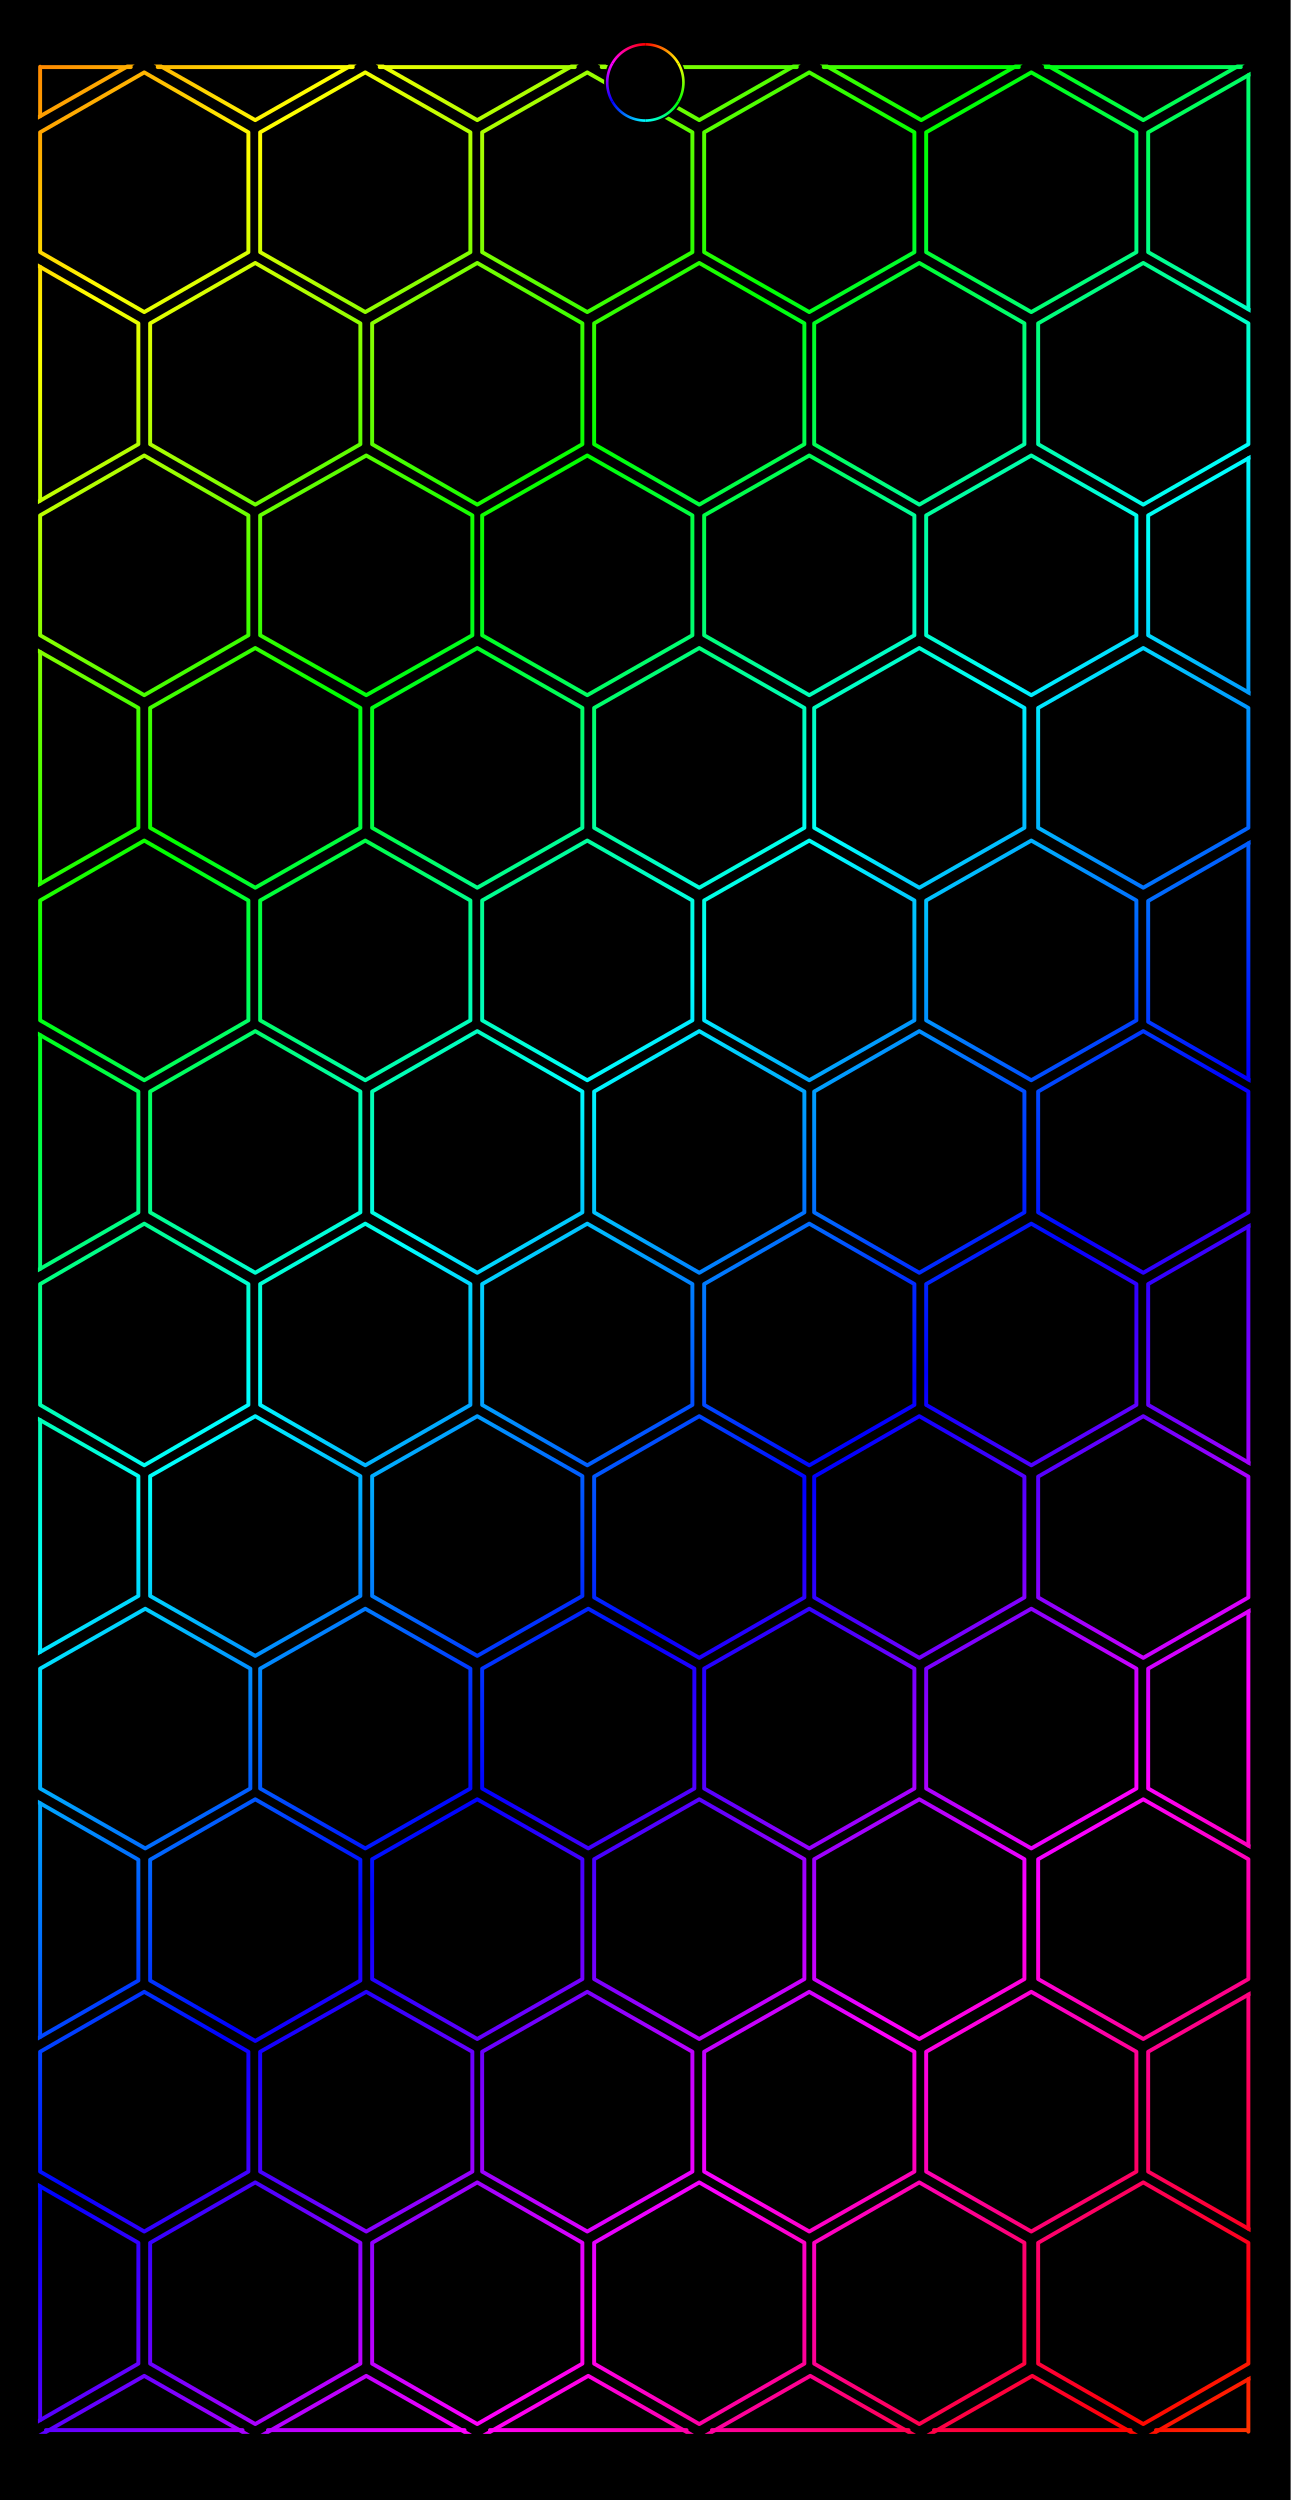
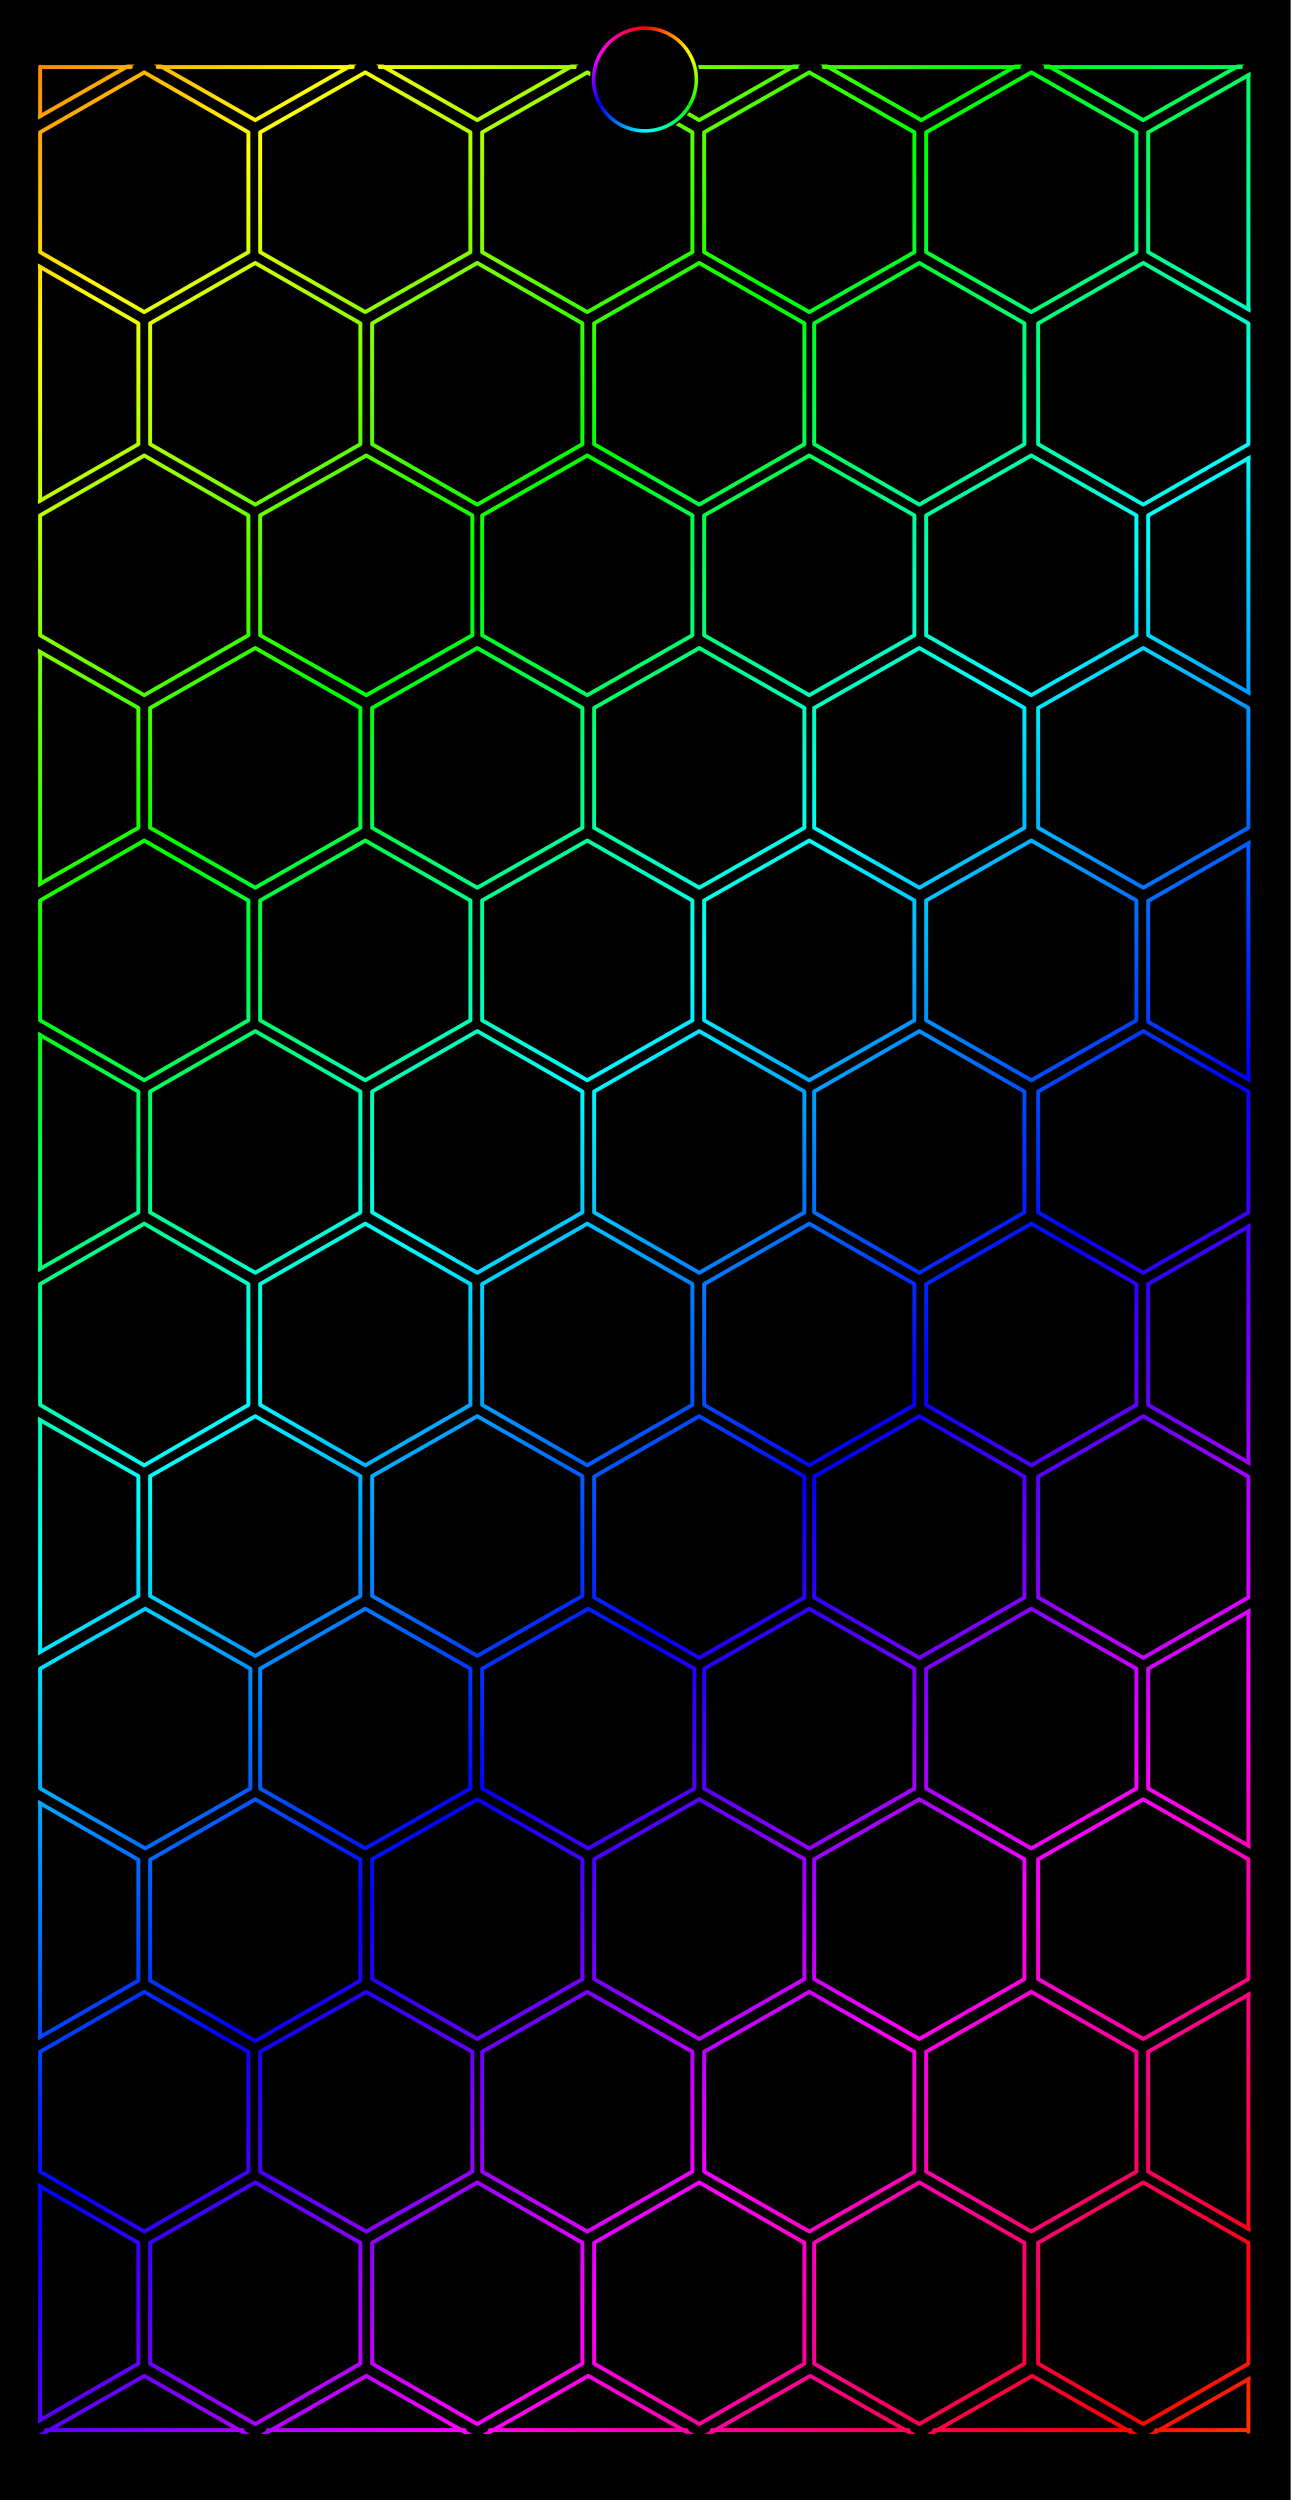
<svg xmlns="http://www.w3.org/2000/svg" width="1080" height="2092" viewBox="0 0 1080 2092">
  <defs>
    <linearGradient id="rainbow" gradientUnits="userSpaceOnUse" x1="0" y1="0" x2="1219.246" y2="1286.926">
      <stop offset="0" stop-color="#ff0097" />
      <stop offset="0.076" stop-color="#ff0000" />
      <stop offset="0.205" stop-color="#ffff00" />
      <stop offset="0.335" stop-color="#00ff00" />
      <stop offset="0.464" stop-color="#00ffff" />
      <stop offset="0.593" stop-color="#0000ff" />
      <stop offset="0.722" stop-color="#ff00ff" />
      <stop offset="0.851" stop-color="#ff0000" />
      <stop offset="0.98" stop-color="#ffff00" />
      <stop offset="1" stop-color="#d8ff00" />
    </linearGradient>
    <clipPath id="pattern-clip" data-edges="aligned">
      <rect x="339.88" y="32" width="617.24" height="1206" />
    </clipPath>
-     <linearGradient id="camera-0" gradientUnits="userSpaceOnUse" x1="540" y1="37.104" x2="567.622" y2="53.052">
+     <linearGradient id="camera-0" gradientUnits="userSpaceOnUse" x1="539.7" y1="23.519" x2="576.948" y2="45.025">
      <stop stop-color="#ff0000" />
      <stop offset="1" stop-color="#ffff00" />
    </linearGradient>
-     <linearGradient id="camera-1" gradientUnits="userSpaceOnUse" x1="567.622" y1="53.052" x2="567.622" y2="84.948">
+     <linearGradient id="camera-1" gradientUnits="userSpaceOnUse" x1="576.948" y1="45.025" x2="576.948" y2="88.035">
      <stop stop-color="#ffff00" />
      <stop offset="1" stop-color="#00ff00" />
    </linearGradient>
-     <linearGradient id="camera-2" gradientUnits="userSpaceOnUse" x1="567.622" y1="84.948" x2="540" y2="100.896">
+     <linearGradient id="camera-2" gradientUnits="userSpaceOnUse" x1="576.948" y1="88.035" x2="539.7" y2="109.541">
      <stop stop-color="#00ff00" />
      <stop offset="1" stop-color="#00ffff" />
    </linearGradient>
-     <linearGradient id="camera-3" gradientUnits="userSpaceOnUse" x1="540" y1="100.896" x2="512.378" y2="84.948">
+     <linearGradient id="camera-3" gradientUnits="userSpaceOnUse" x1="539.7" y1="109.541" x2="502.452" y2="88.035">
      <stop stop-color="#00ffff" />
      <stop offset="1" stop-color="#0000ff" />
    </linearGradient>
-     <linearGradient id="camera-4" gradientUnits="userSpaceOnUse" x1="512.378" y1="84.948" x2="512.378" y2="53.052">
+     <linearGradient id="camera-4" gradientUnits="userSpaceOnUse" x1="502.452" y1="88.035" x2="502.452" y2="45.025">
      <stop stop-color="#0000ff" />
      <stop offset="1" stop-color="#ff00ff" />
    </linearGradient>
-     <linearGradient id="camera-5" gradientUnits="userSpaceOnUse" x1="512.378" y1="53.052" x2="540" y2="37.104">
+     <linearGradient id="camera-5" gradientUnits="userSpaceOnUse" x1="502.452" y1="45.025" x2="539.7" y2="23.519">
      <stop stop-color="#ff00ff" />
      <stop offset="1" stop-color="#ff0000" />
    </linearGradient>
  </defs>
  <rect width="1080" height="2092" fill="#000" />
  <g transform="translate(27 54) scale(1.644 1.644) translate(-337 -32)" clip-path="url(#pattern-clip)">
    <path d="M337.5,-61.704L391,-31.204L391,29.796L337.5,60.296L284,29.796L284,-31.204ZM450.5,-61.704L504,-31.204L504,29.796L450.5,60.296L397,29.796L397,-31.204ZM563.5,-61.704L617,-31.204L617,29.796L563.5,60.296L510,29.796L510,-31.204ZM676.5,-61.704L730,-31.204L730,29.796L676.5,60.296L623,29.796L623,-31.204ZM789.5,-61.704L843,-31.204L843,29.796L789.5,60.296L736,29.796L736,-31.204ZM902.5,-61.704L956,-31.204L956,29.796L902.5,60.296L849,29.796L849,-31.204ZM394,36L447,66.5L447,127.5L394,158L341,127.5L341,66.5ZM506.5,36L560,66.5L560,127.5L506.5,158L453,127.5L453,66.5ZM619.5,36L673,66.5L673,127.5L619.5,158L566,127.5L566,66.5ZM732.5,36L786,66.5L786,127.5L732.5,158L679,127.5L679,66.5ZM845.5,36L899,66.5L899,127.5L845.5,158L792,127.5L792,66.5ZM958.5,36L1012,66.5L1012,127.5L958.5,158L905,127.5L905,66.5ZM337.5,133L391,163.75L391,225.25L337.5,256L284,225.25L284,163.75ZM450.5,133L504,163.75L504,225.25L450.5,256L397,225.25L397,163.75ZM563.5,133L617,163.75L617,225.25L563.5,256L510,225.25L510,163.75ZM676.5,133L730,163.75L730,225.25L676.5,256L623,225.25L623,163.75ZM788.5,133L842,163.75L842,225.25L788.5,256L735,225.25L735,163.75ZM902.5,133L956,163.75L956,225.25L902.5,256L849,225.25L849,163.75ZM1014.5,133L1068,163.75L1068,225.25L1014.5,256L961,225.25L961,163.75ZM394,231L447,261.5L447,322.5L394,353L341,322.5L341,261.5ZM507,231L561,261.5L561,322.5L507,353L453,322.5L453,261.5ZM619.5,231L673,261.5L673,322.5L619.5,353L566,322.5L566,261.5ZM732.5,231L786,261.5L786,322.5L732.5,353L679,322.5L679,261.5ZM845.5,231L899,261.5L899,322.5L845.5,353L792,322.5L792,261.5ZM958.5,231L1012,261.5L1012,322.5L958.5,353L905,322.5L905,261.5ZM337.5,329L391,359.5L391,420.5L337.5,451L284,420.5L284,359.5ZM450.5,329L504,359.5L504,420.5L450.5,451L397,420.5L397,359.5ZM563.5,329L617,359.5L617,420.5L563.5,451L510,420.5L510,359.5ZM676.5,329L730,359.5L730,420.5L676.5,451L623,420.5L623,359.5ZM788.5,329L842,359.5L842,420.5L788.5,451L735,420.5L735,359.5ZM902.5,329L956,359.5L956,420.5L902.5,451L849,420.5L849,359.5ZM1014.5,329L1068,359.75L1068,421.25L1014.5,452L961,421.25L961,359.75ZM394,427L447,457.5L447,518.5L394,549L341,518.5L341,457.5ZM506.5,427L560,457.5L560,518.5L506.5,549L453,518.5L453,457.5ZM619.5,427L673,457.5L673,518.5L619.5,549L566,518.5L566,457.5ZM732.5,427L786,457.5L786,518.5L732.5,549L679,518.5L679,457.5ZM845.5,427L899,457.5L899,518.5L845.5,549L792,518.5L792,457.5ZM958.5,427L1012,457.75L1012,519.25L958.5,550L905,519.25L905,457.75ZM337.5,524L391,554.75L391,616.25L337.5,647L284,616.25L284,554.75ZM450.5,524L504,554.75L504,616.25L450.5,647L397,616.25L397,554.75ZM563.5,524L617,554.75L617,616.25L563.5,647L510,616.25L510,554.75ZM676.5,524L730,554.75L730,616.25L676.5,647L623,616.25L623,554.75ZM788.5,524L842,554.75L842,616.25L788.5,647L735,616.25L735,554.75ZM902.5,524L956,554.75L956,616.25L902.5,647L849,616.25L849,554.75ZM1014.5,524L1068,554.75L1068,616.25L1014.5,647L961,616.25L961,554.75ZM394,622L447,652.75L447,714.25L394,745L341,714.25L341,652.75ZM506.5,622L560,652.75L560,714.25L506.5,745L453,714.25L453,652.75ZM619.5,622L673,652.75L673,714.25L619.5,745L566,714.25L566,652.75ZM732.5,622L786,652.75L786,714.25L732.5,745L679,714.25L679,652.75ZM845.5,622L899,652.75L899,714.25L845.5,745L792,714.25L792,652.75ZM958.5,622L1012,652.75L1012,714.25L958.5,745L905,714.25L905,652.75ZM337.5,720L391,750.5L391,811.5L337.5,842L284,811.5L284,750.5ZM450.5,720L504,750.5L504,811.5L450.5,842L397,811.5L397,750.5ZM563.5,720L617,750.5L617,811.5L563.5,842L510,811.5L510,750.5ZM676.5,720L730,750.75L730,812.25L676.5,843L623,812.25L623,750.75ZM788.5,720L842,750.75L842,812.25L788.5,843L735,812.25L735,750.75ZM902.5,720L956,750.75L956,812.25L902.5,843L849,812.25L849,750.75ZM1014.5,720L1068,750.5L1068,811.5L1014.5,842L961,811.5L961,750.5ZM394.5,818L448,848.5L448,909.5L394.5,940L341,909.5L341,848.5ZM506.5,818L560,848.5L560,909.5L506.5,940L453,909.5L453,848.5ZM620,818L674,848.5L674,909.5L620,940L566,909.5L566,848.5ZM732.5,818L786,848.5L786,909.5L732.5,940L679,909.5L679,848.5ZM845.5,818L899,848.5L899,909.5L845.5,940L792,909.5L792,848.5ZM958.5,818L1012,848.5L1012,909.5L958.5,940L905,909.5L905,848.5ZM337.5,915L391,945.75L391,1007.25L337.5,1038L284,1007.25L284,945.75ZM450.5,915L504,945.75L504,1007.25L450.5,1038L397,1007.25L397,945.75ZM563.5,915L617,945.5L617,1006.5L563.5,1037L510,1006.5L510,945.5ZM676.5,915L730,945.5L730,1006.5L676.5,1037L623,1006.5L623,945.5ZM788.5,915L842,945.5L842,1006.5L788.5,1037L735,1006.5L735,945.5ZM902.5,915L956,945.5L956,1006.5L902.5,1037L849,1006.5L849,945.5ZM1014.5,915L1068,945.5L1068,1006.5L1014.5,1037L961,1006.5L961,945.5ZM394,1013L447,1043.5L447,1104.5L394,1135L341,1104.5L341,1043.5ZM507,1013L561,1043.5L561,1104.5L507,1135L453,1104.5L453,1043.5ZM619.5,1013L673,1043.5L673,1104.5L619.5,1135L566,1104.5L566,1043.5ZM732.5,1013L786,1043.5L786,1104.5L732.5,1135L679,1104.5L679,1043.5ZM845.5,1013L899,1043.5L899,1104.5L845.5,1135L792,1104.5L792,1043.5ZM958.5,1013L1012,1043.5L1012,1104.5L958.5,1135L905,1104.5L905,1043.5ZM337.5,1110L391,1140.75L391,1202.25L337.5,1233L284,1202.25L284,1140.75ZM450.5,1110L504,1140.75L504,1202.25L450.5,1233L397,1202.25L397,1140.75ZM563.5,1110L617,1140.75L617,1202.25L563.5,1233L510,1202.25L510,1140.75ZM676.5,1110L730,1140.75L730,1202.25L676.5,1233L623,1202.25L623,1140.75ZM788.5,1110L842,1140.75L842,1202.25L788.5,1233L735,1202.25L735,1140.75ZM902.5,1110L956,1140.75L956,1202.25L902.5,1233L849,1202.25L849,1140.75ZM1014.5,1110L1068,1140.75L1068,1202.25L1014.5,1233L961,1202.25L961,1140.75ZM394,1208.476L447.5,1238.976L447.5,1299.976L394,1330.476L340.5,1299.976L340.5,1238.976ZM507,1208.476L560.5,1238.976L560.5,1299.976L507,1330.476L453.5,1299.976L453.5,1238.976ZM620,1208.476L673.5,1238.976L673.5,1299.976L620,1330.476L566.5,1299.976L566.5,1238.976ZM733,1208.476L786.5,1238.976L786.5,1299.976L733,1330.476L679.5,1299.976L679.5,1238.976ZM846,1208.476L899.5,1238.976L899.5,1299.976L846,1330.476L792.5,1299.976L792.5,1238.976ZM959,1208.476L1012.5,1238.976L1012.5,1299.976L959,1330.476L905.5,1299.976L905.5,1238.976Z" fill="none" stroke="url(#rainbow)" stroke-width="2" stroke-linejoin="round" />
    <path d="M341,33.304L387.134,33.304M400.866,33.304L500.134,33.304M513.866,33.304L613.134,33.304M626.866,33.304L726.134,33.304M739.866,33.304L839.134,33.304M852.866,33.304L952.134,33.304M343.967,1236.088L444.033,1236.088M456.967,1236.088L557.033,1236.088M569.967,1236.088L670.033,1236.088M682.967,1236.088L783.033,1236.088M795.967,1236.088L896.033,1236.088M908.967,1236.088L956,1236.088M341,33.12L341,58.301M956,37.425L956,156.575M341,135.012L341,253.988M956,232.425L956,351.575M341,330.995L341,449.005M956,428.437L956,548.563M341,526.012L341,644.988M956,623.437L956,743.563M341,721.995L341,840.005M956,819.425L956,938.575M341,917.012L341,1035.988M956,1014.425L956,1133.575M341,1112.012L341,1230.988M956,1210.186L956,1236.88" fill="none" stroke="url(#rainbow)" stroke-width="2" stroke-linecap="round" />
  </g>
-   <circle cx="540" cy="69" r="34.5" fill="#000" />
-   <path d="M540,37.104A31.896,31.896 0 0 1 567.622,53.052" fill="none" stroke="url(#camera-0)" stroke-width="2.209" />
-   <path d="M567.622,53.052A31.896,31.896 0 0 1 567.622,84.948" fill="none" stroke="url(#camera-1)" stroke-width="2.209" />
-   <path d="M567.622,84.948A31.896,31.896 0 0 1 540,100.896" fill="none" stroke="url(#camera-2)" stroke-width="2.209" />
-   <path d="M540,100.896A31.896,31.896 0 0 1 512.378,84.948" fill="none" stroke="url(#camera-3)" stroke-width="2.209" />
-   <path d="M512.378,84.948A31.896,31.896 0 0 1 512.378,53.052" fill="none" stroke="url(#camera-4)" stroke-width="2.209" />
-   <path d="M512.378,53.052A31.896,31.896 0 0 1 540,37.104" fill="none" stroke="url(#camera-5)" stroke-width="2.209" />
+   <circle cx="539.7" cy="66.53" r="46" fill="#000" />
+   <path d="M539.7,23.519A43.011,43.011 0 0 1 576.948,45.025" fill="none" stroke="url(#camera-0)" stroke-width="2.978" />
+   <path d="M576.948,45.025A43.011,43.011 0 0 1 576.948,88.035" fill="none" stroke="url(#camera-1)" stroke-width="2.978" />
+   <path d="M576.948,88.035A43.011,43.011 0 0 1 539.7,109.541" fill="none" stroke="url(#camera-2)" stroke-width="2.978" />
+   <path d="M539.7,109.541A43.011,43.011 0 0 1 502.452,88.035" fill="none" stroke="url(#camera-3)" stroke-width="2.978" />
+   <path d="M502.452,88.035A43.011,43.011 0 0 1 502.452,45.025" fill="none" stroke="url(#camera-4)" stroke-width="2.978" />
+   <path d="M502.452,45.025A43.011,43.011 0 0 1 539.7,23.519" fill="none" stroke="url(#camera-5)" stroke-width="2.978" />
</svg>
